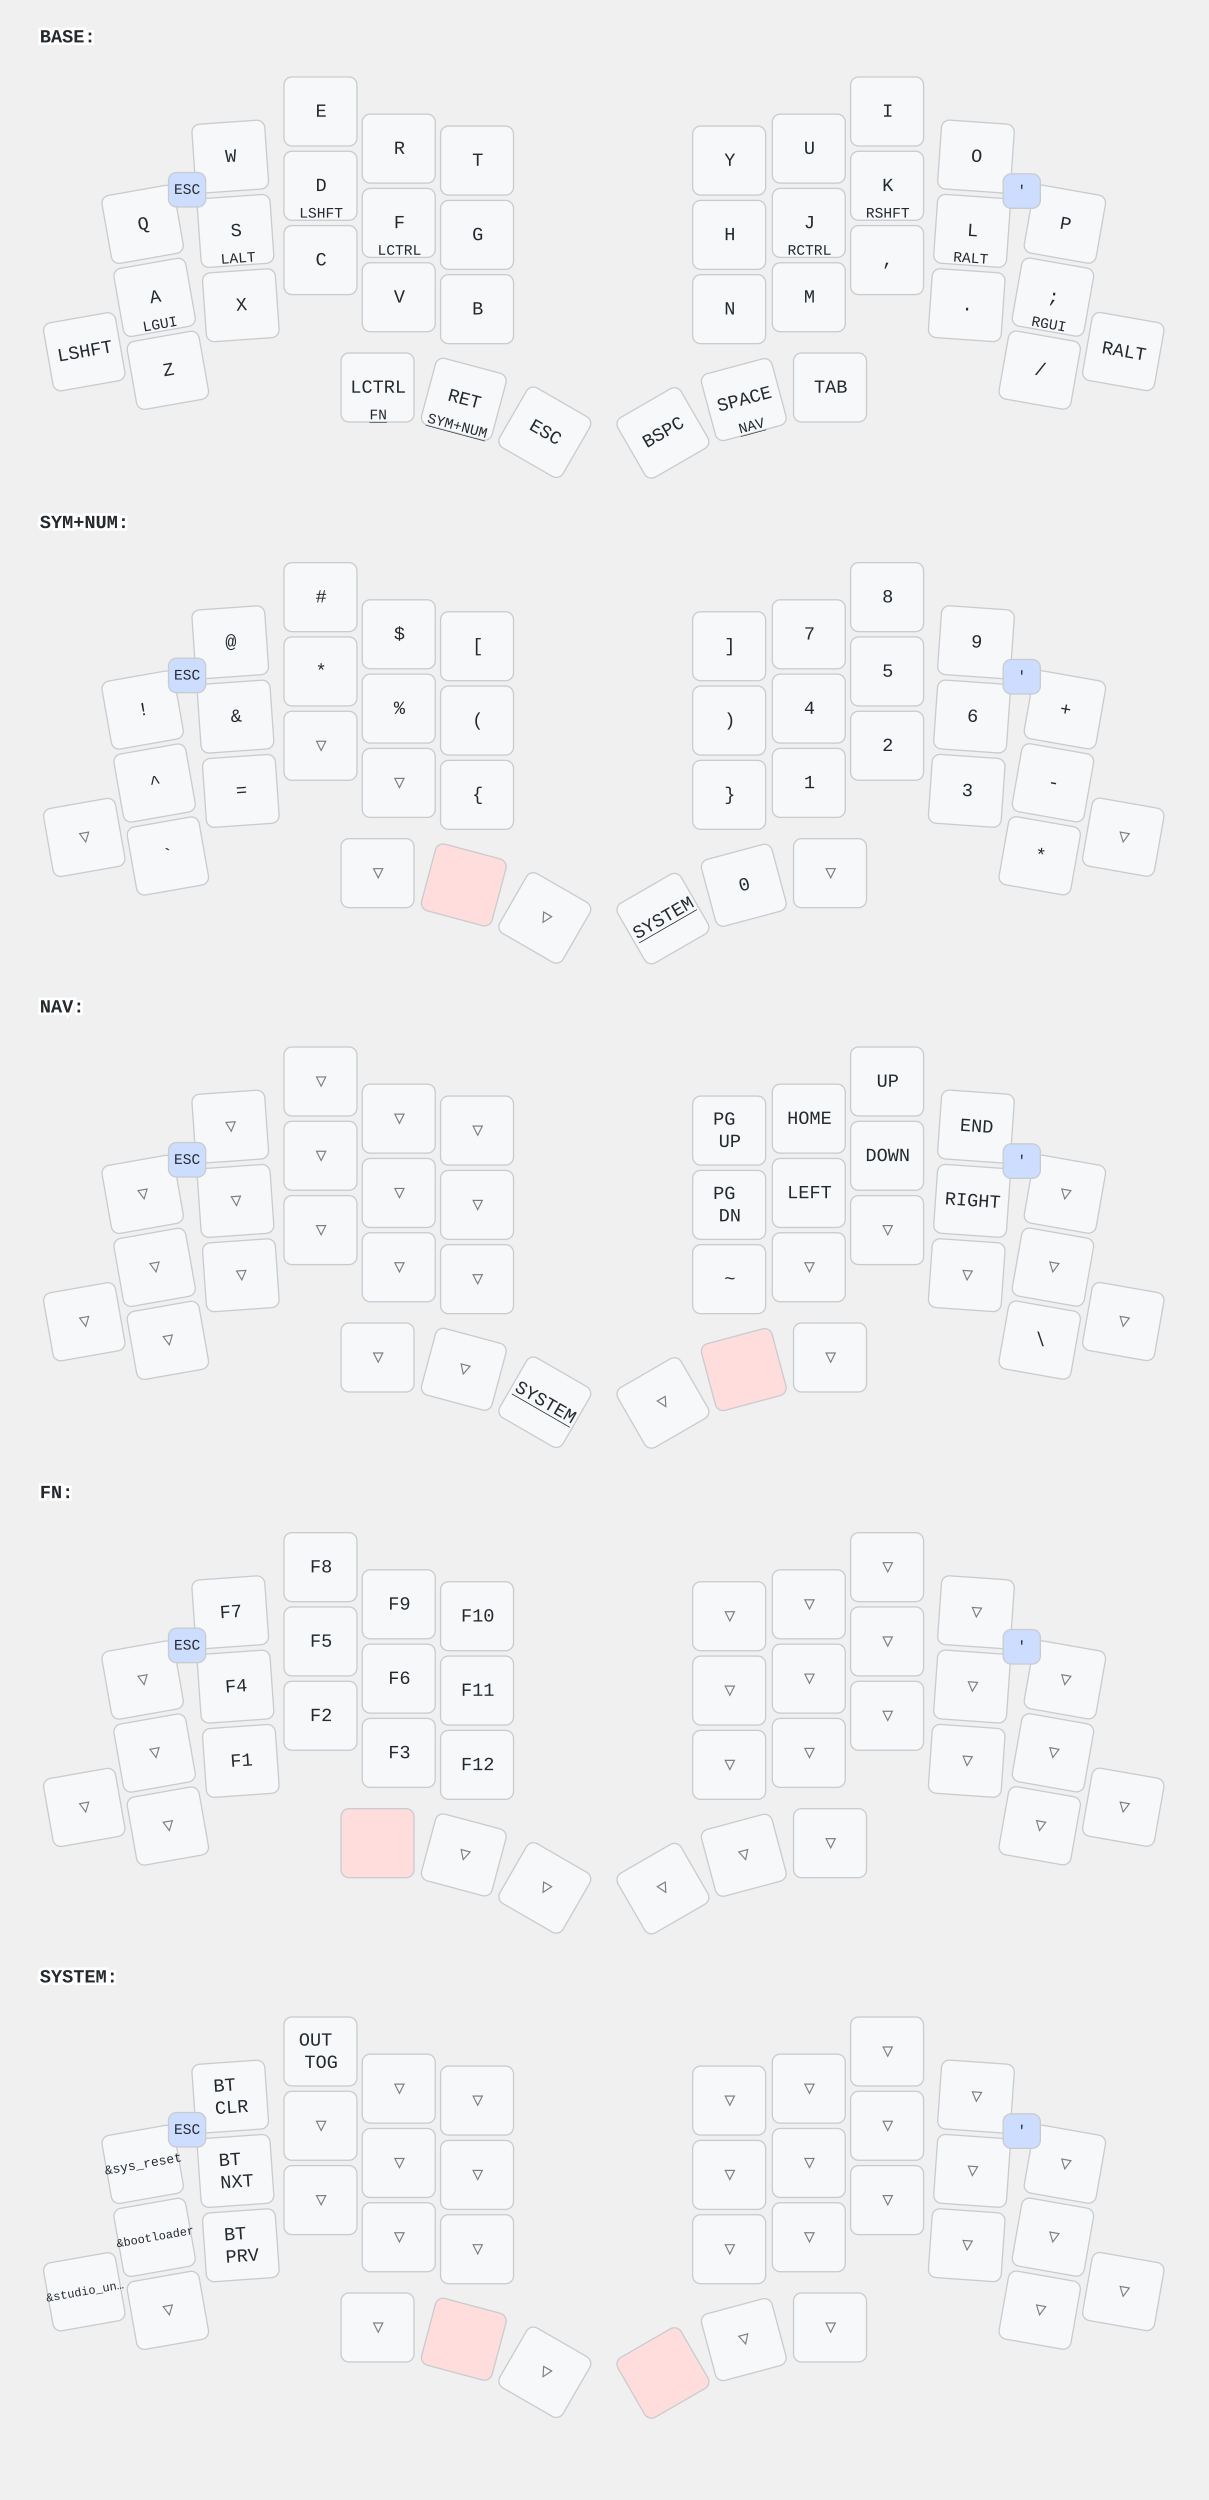
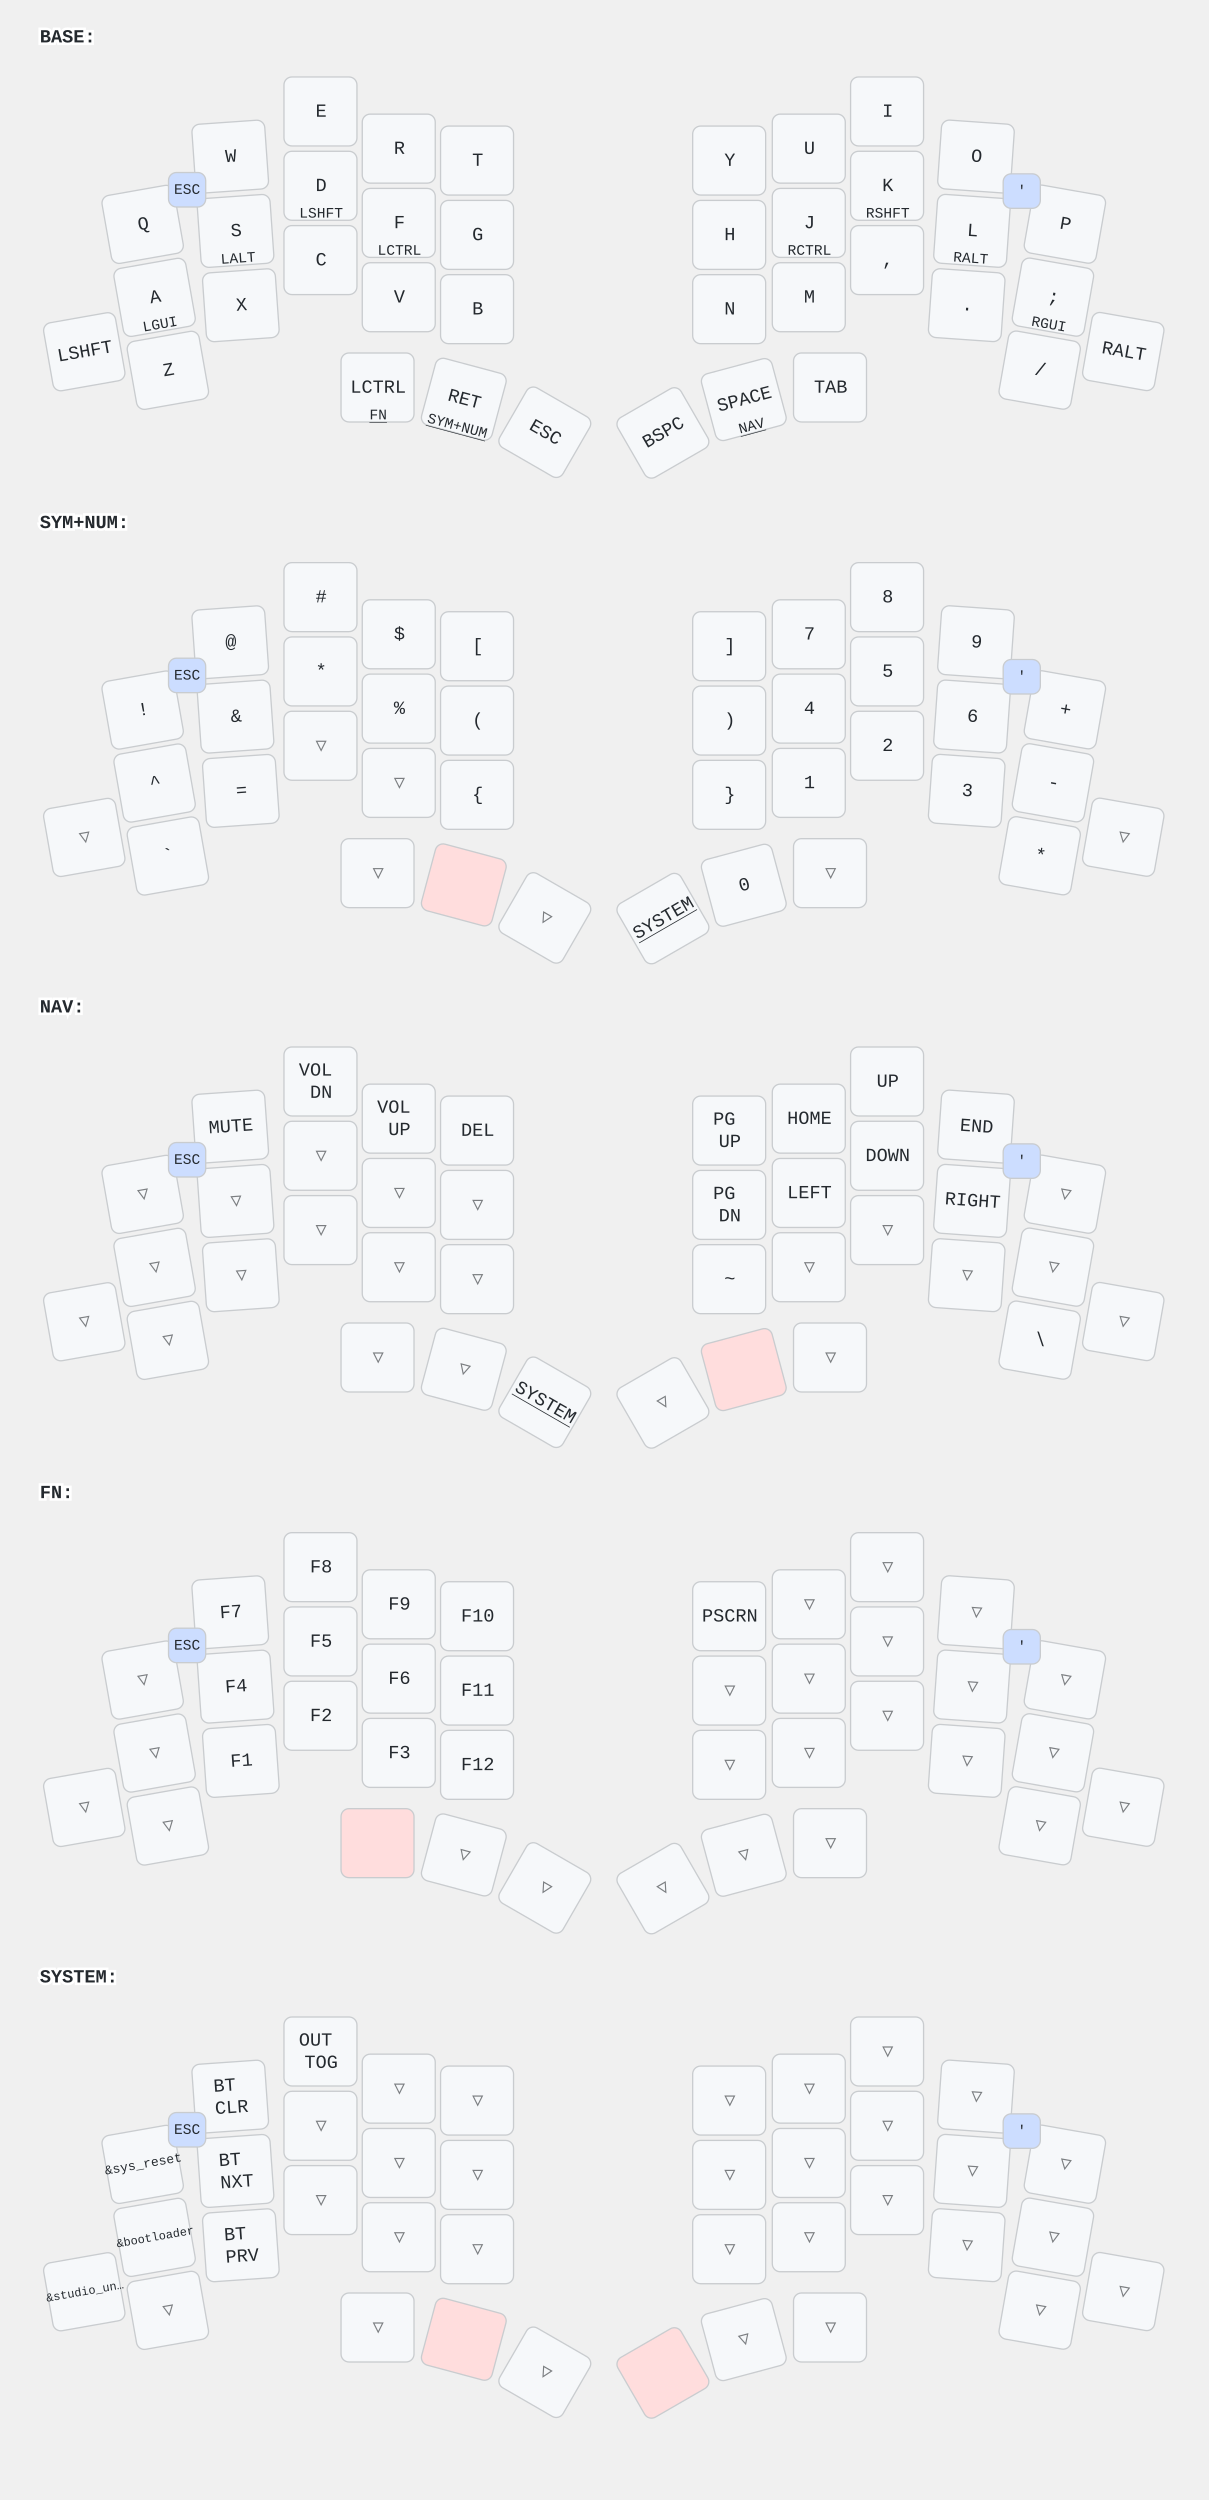
<svg xmlns="http://www.w3.org/2000/svg" width="911" height="1884" viewBox="0 0 911 1884" class="keymap">
  <style>/* inherit to force styles through use tags */
svg path {
    fill: inherit;
}

/* font and background color specifications */
svg.keymap {
    font-family: SFMono-Regular,Consolas,Liberation Mono,Menlo,monospace;
    font-size: 14px;
    font-kerning: normal;
    text-rendering: optimizeLegibility;
    fill: #24292e;
}

/* default key styling */
rect.key {
    fill: #f6f8fa;
}

rect.key, rect.combo {
    stroke: #c9cccf;
    stroke-width: 1;
}

/* default key side styling, only used is draw_key_sides is set */
rect.side {
    filter: brightness(90%);
}

/* color accent for combo boxes */
rect.combo, rect.combo-separate {
    fill: #cdf;
}

/* color accent for held keys */
rect.held, rect.combo.held {
    fill: #fdd;
}

/* color accent for ghost (optional) keys */
rect.ghost, rect.combo.ghost {
    stroke-dasharray: 4, 4;
    stroke-width: 2;
}

text {
    text-anchor: middle;
    dominant-baseline: middle;
}

/* styling for layer labels */
text.label {
    font-weight: bold;
    text-anchor: start;
    stroke: white;
    stroke-width: 4;
    paint-order: stroke;
}

/* styling for optional footer */
text.footer {
    text-anchor: end;
    dominant-baseline: auto;
    stroke: white;
    stroke-width: 4;
    paint-order: stroke;
}

/* styling for combo tap, and key non-tap label text */
text.combo, text.hold, text.shifted, text.left, text.right, text.tl, text.tr, text.bl, text.br {
    font-size: 11px;
}

text.hold, text.bl, text.br {
    text-anchor: middle;
    dominant-baseline: auto;
}

text.shifted, text.tl, text.tr {
    text-anchor: middle;
    dominant-baseline: hanging;
}

text.left, text.tl, text.bl {
    text-anchor: start;
}

text.right, text.tr, text.br {
    text-anchor: end;
}

text.layer-activator {
    text-decoration: underline;
}

/* styling for hold/shifted label text in combo box */
text.combo.hold, text.combo.shifted, text.combo.left, text.combo.right {
    font-size: 8px;
}

/* lighter symbol for transparent keys */
text.trans {
    fill: #7b7e81;
}

/* styling for combo dendrons */
path.combo {
    stroke-width: 1;
    stroke: gray;
    fill: none;
}

/* Start Tabler Icons Cleanup */
/* cannot use height/width with glyphs */
.icon-tabler &gt; path {
    fill: inherit;
    stroke: inherit;
    stroke-width: 2;
}
/* hide tabler's default box */
.icon-tabler &gt; path[stroke="none"][fill="none"] {
    visibility: hidden;
}
/* End Tabler Icons Cleanup */
</style>
  <g transform="translate(30, 0)" class="layer-BASE">
    <text x="0" y="28" class="label" id="BASE">BASE:</text>
    <g transform="translate(0, 56)">
      <g transform="translate(78, 113) rotate(-10.0)" class="key keypos-0">
        <rect rx="6" ry="6" x="-28" y="-26" width="55" height="52" class="key" />
        <text x="0" y="0" class="key tap">Q</text>
      </g>
      <g transform="translate(144, 62) rotate(-4.0)" class="key keypos-1">
        <rect rx="6" ry="6" x="-28" y="-26" width="55" height="52" class="key" />
        <text x="0" y="0" class="key tap">W</text>
      </g>
      <g transform="translate(212, 28)" class="key keypos-2">
        <rect rx="6" ry="6" x="-28" y="-26" width="55" height="52" class="key" />
        <text x="0" y="0" class="key tap">E</text>
      </g>
      <g transform="translate(271, 56)" class="key keypos-3">
        <rect rx="6" ry="6" x="-28" y="-26" width="55" height="52" class="key" />
        <text x="0" y="0" class="key tap">R</text>
      </g>
      <g transform="translate(330, 65)" class="key keypos-4">
        <rect rx="6" ry="6" x="-28" y="-26" width="55" height="52" class="key" />
        <text x="0" y="0" class="key tap">T</text>
      </g>
      <g transform="translate(520, 65)" class="key keypos-5">
        <rect rx="6" ry="6" x="-28" y="-26" width="55" height="52" class="key" />
        <text x="0" y="0" class="key tap">Y</text>
      </g>
      <g transform="translate(580, 56)" class="key keypos-6">
        <rect rx="6" ry="6" x="-28" y="-26" width="55" height="52" class="key" />
        <text x="0" y="0" class="key tap">U</text>
      </g>
      <g transform="translate(639, 28)" class="key keypos-7">
        <rect rx="6" ry="6" x="-28" y="-26" width="55" height="52" class="key" />
        <text x="0" y="0" class="key tap">I</text>
      </g>
      <g transform="translate(706, 62) rotate(4.0)" class="key keypos-8">
        <rect rx="6" ry="6" x="-28" y="-26" width="55" height="52" class="key" />
        <text x="0" y="0" class="key tap">O</text>
      </g>
      <g transform="translate(773, 113) rotate(10.0)" class="key keypos-9">
        <rect rx="6" ry="6" x="-28" y="-26" width="55" height="52" class="key" />
        <text x="0" y="0" class="key tap">P</text>
      </g>
      <g transform="translate(87, 168) rotate(-10.0)" class="key keypos-10">
        <rect rx="6" ry="6" x="-28" y="-26" width="55" height="52" class="key" />
        <text x="0" y="0" class="key tap">A</text>
        <text x="0" y="24" class="key hold">LGUI</text>
      </g>
      <g transform="translate(148, 118) rotate(-4.0)" class="key keypos-11">
        <rect rx="6" ry="6" x="-28" y="-26" width="55" height="52" class="key" />
        <text x="0" y="0" class="key tap">S</text>
        <text x="0" y="24" class="key hold">LALT</text>
      </g>
      <g transform="translate(212, 84)" class="key keypos-12">
        <rect rx="6" ry="6" x="-28" y="-26" width="55" height="52" class="key" />
        <text x="0" y="0" class="key tap">D</text>
        <text x="0" y="24" class="key hold">LSHFT</text>
      </g>
      <g transform="translate(271, 112)" class="key keypos-13">
        <rect rx="6" ry="6" x="-28" y="-26" width="55" height="52" class="key" />
        <text x="0" y="0" class="key tap">F</text>
        <text x="0" y="24" class="key hold">LCTRL</text>
      </g>
      <g transform="translate(330, 121)" class="key keypos-14">
        <rect rx="6" ry="6" x="-28" y="-26" width="55" height="52" class="key" />
        <text x="0" y="0" class="key tap">G</text>
      </g>
      <g transform="translate(520, 121)" class="key keypos-15">
        <rect rx="6" ry="6" x="-28" y="-26" width="55" height="52" class="key" />
        <text x="0" y="0" class="key tap">H</text>
      </g>
      <g transform="translate(580, 112)" class="key keypos-16">
        <rect rx="6" ry="6" x="-28" y="-26" width="55" height="52" class="key" />
        <text x="0" y="0" class="key tap">J</text>
        <text x="0" y="24" class="key hold">RCTRL</text>
      </g>
      <g transform="translate(639, 84)" class="key keypos-17">
        <rect rx="6" ry="6" x="-28" y="-26" width="55" height="52" class="key" />
        <text x="0" y="0" class="key tap">K</text>
        <text x="0" y="24" class="key hold">RSHFT</text>
      </g>
      <g transform="translate(703, 118) rotate(4.0)" class="key keypos-18">
        <rect rx="6" ry="6" x="-28" y="-26" width="55" height="52" class="key" />
        <text x="0" y="0" class="key tap">L</text>
        <text x="0" y="24" class="key hold">RALT</text>
      </g>
      <g transform="translate(764, 168) rotate(10.0)" class="key keypos-19">
        <rect rx="6" ry="6" x="-28" y="-26" width="55" height="52" class="key" />
        <text x="0" y="0" class="key tap">;</text>
        <text x="0" y="24" class="key hold">RGUI</text>
      </g>
      <g transform="translate(34, 209) rotate(-10.0)" class="key keypos-20">
        <rect rx="6" ry="6" x="-28" y="-26" width="55" height="52" class="key" />
        <text x="0" y="0" class="key tap">LSHFT</text>
      </g>
      <g transform="translate(97, 223) rotate(-10.0)" class="key keypos-21">
        <rect rx="6" ry="6" x="-28" y="-26" width="55" height="52" class="key" />
        <text x="0" y="0" class="key tap">Z</text>
      </g>
      <g transform="translate(152, 174) rotate(-4.0)" class="key keypos-22">
        <rect rx="6" ry="6" x="-28" y="-26" width="55" height="52" class="key" />
        <text x="0" y="0" class="key tap">X</text>
      </g>
      <g transform="translate(212, 140)" class="key keypos-23">
        <rect rx="6" ry="6" x="-28" y="-26" width="55" height="52" class="key" />
        <text x="0" y="0" class="key tap">C</text>
      </g>
      <g transform="translate(271, 168)" class="key keypos-24">
        <rect rx="6" ry="6" x="-28" y="-26" width="55" height="52" class="key" />
        <text x="0" y="0" class="key tap">V</text>
      </g>
      <g transform="translate(330, 177)" class="key keypos-25">
        <rect rx="6" ry="6" x="-28" y="-26" width="55" height="52" class="key" />
        <text x="0" y="0" class="key tap">B</text>
      </g>
      <g transform="translate(520, 177)" class="key keypos-26">
        <rect rx="6" ry="6" x="-28" y="-26" width="55" height="52" class="key" />
        <text x="0" y="0" class="key tap">N</text>
      </g>
      <g transform="translate(580, 168)" class="key keypos-27">
        <rect rx="6" ry="6" x="-28" y="-26" width="55" height="52" class="key" />
        <text x="0" y="0" class="key tap">M</text>
      </g>
      <g transform="translate(639, 140)" class="key keypos-28">
        <rect rx="6" ry="6" x="-28" y="-26" width="55" height="52" class="key" />
        <text x="0" y="0" class="key tap">,</text>
      </g>
      <g transform="translate(699, 174) rotate(4.0)" class="key keypos-29">
        <rect rx="6" ry="6" x="-28" y="-26" width="55" height="52" class="key" />
        <text x="0" y="0" class="key tap">.</text>
      </g>
      <g transform="translate(754, 223) rotate(10.0)" class="key keypos-30">
        <rect rx="6" ry="6" x="-28" y="-26" width="55" height="52" class="key" />
        <text x="0" y="0" class="key tap">/</text>
      </g>
      <g transform="translate(817, 209) rotate(10.0)" class="key keypos-31">
        <rect rx="6" ry="6" x="-28" y="-26" width="55" height="52" class="key" />
        <text x="0" y="0" class="key tap">RALT</text>
      </g>
      <g transform="translate(255, 236)" class="key keypos-32">
        <rect rx="6" ry="6" x="-28" y="-26" width="55" height="52" class="key" />
        <text x="0" y="0" class="key tap">LCTRL</text>
        <a href="#FN">
          <text x="0" y="24" class="key hold layer-activator">FN</text>
        </a>
      </g>
      <g transform="translate(320, 245) rotate(15.0)" class="key keypos-33">
        <rect rx="6" ry="6" x="-28" y="-26" width="55" height="52" class="key" />
        <text x="0" y="0" class="key tap">RET</text>
        <a href="#SYMNUM">
          <text x="0" y="24" class="key hold layer-activator">SYM+NUM</text>
        </a>
      </g>
      <g transform="translate(381, 270) rotate(30.0)" class="key keypos-34">
        <rect rx="6" ry="6" x="-28" y="-26" width="55" height="52" class="key" />
        <text x="0" y="0" class="key tap">ESC</text>
      </g>
      <g transform="translate(470, 270) rotate(-30.0)" class="key keypos-35">
        <rect rx="6" ry="6" x="-28" y="-26" width="55" height="52" class="key" />
        <text x="0" y="0" class="key tap">BSPC</text>
      </g>
      <g transform="translate(531, 245) rotate(-15.0)" class="key keypos-36">
        <rect rx="6" ry="6" x="-28" y="-26" width="55" height="52" class="key" />
        <text x="0" y="0" class="key tap">SPACE</text>
        <a href="#NAV">
          <text x="0" y="24" class="key hold layer-activator">NAV</text>
        </a>
      </g>
      <g transform="translate(596, 236)" class="key keypos-37">
        <rect rx="6" ry="6" x="-28" y="-26" width="55" height="52" class="key" />
        <text x="0" y="0" class="key tap">TAB</text>
      </g>
      <g class="combo combopos-0">
        <rect rx="6" ry="6" x="97" y="74" width="28" height="26" class="combo" />
        <text x="111" y="87" class="combo tap">ESC</text>
      </g>
      <g class="combo combopos-1">
        <rect rx="6" ry="6" x="726" y="75" width="28" height="26" class="combo" />
        <text x="740" y="88" class="combo tap">'</text>
      </g>
    </g>
  </g>
  <g transform="translate(30, 366)" class="layer-SYM+NUM">
    <text x="0" y="28" class="label" id="SYMNUM">SYM+NUM:</text>
    <g transform="translate(0, 56)">
      <g transform="translate(78, 113) rotate(-10.0)" class="key keypos-0">
        <rect rx="6" ry="6" x="-28" y="-26" width="55" height="52" class="key" />
        <text x="0" y="0" class="key tap">!</text>
      </g>
      <g transform="translate(144, 62) rotate(-4.0)" class="key keypos-1">
        <rect rx="6" ry="6" x="-28" y="-26" width="55" height="52" class="key" />
        <text x="0" y="0" class="key tap">@</text>
      </g>
      <g transform="translate(212, 28)" class="key keypos-2">
        <rect rx="6" ry="6" x="-28" y="-26" width="55" height="52" class="key" />
        <text x="0" y="0" class="key tap">#</text>
      </g>
      <g transform="translate(271, 56)" class="key keypos-3">
        <rect rx="6" ry="6" x="-28" y="-26" width="55" height="52" class="key" />
        <text x="0" y="0" class="key tap">$</text>
      </g>
      <g transform="translate(330, 65)" class="key keypos-4">
        <rect rx="6" ry="6" x="-28" y="-26" width="55" height="52" class="key" />
        <text x="0" y="0" class="key tap">[</text>
      </g>
      <g transform="translate(520, 65)" class="key keypos-5">
        <rect rx="6" ry="6" x="-28" y="-26" width="55" height="52" class="key" />
        <text x="0" y="0" class="key tap">]</text>
      </g>
      <g transform="translate(580, 56)" class="key keypos-6">
        <rect rx="6" ry="6" x="-28" y="-26" width="55" height="52" class="key" />
        <text x="0" y="0" class="key tap">7</text>
      </g>
      <g transform="translate(639, 28)" class="key keypos-7">
        <rect rx="6" ry="6" x="-28" y="-26" width="55" height="52" class="key" />
        <text x="0" y="0" class="key tap">8</text>
      </g>
      <g transform="translate(706, 62) rotate(4.0)" class="key keypos-8">
        <rect rx="6" ry="6" x="-28" y="-26" width="55" height="52" class="key" />
        <text x="0" y="0" class="key tap">9</text>
      </g>
      <g transform="translate(773, 113) rotate(10.0)" class="key keypos-9">
        <rect rx="6" ry="6" x="-28" y="-26" width="55" height="52" class="key" />
        <text x="0" y="0" class="key tap">+</text>
      </g>
      <g transform="translate(87, 168) rotate(-10.0)" class="key keypos-10">
        <rect rx="6" ry="6" x="-28" y="-26" width="55" height="52" class="key" />
        <text x="0" y="0" class="key tap">^</text>
      </g>
      <g transform="translate(148, 118) rotate(-4.0)" class="key keypos-11">
        <rect rx="6" ry="6" x="-28" y="-26" width="55" height="52" class="key" />
        <text x="0" y="0" class="key tap">&amp;</text>
      </g>
      <g transform="translate(212, 84)" class="key keypos-12">
        <rect rx="6" ry="6" x="-28" y="-26" width="55" height="52" class="key" />
        <text x="0" y="0" class="key tap">*</text>
      </g>
      <g transform="translate(271, 112)" class="key keypos-13">
        <rect rx="6" ry="6" x="-28" y="-26" width="55" height="52" class="key" />
        <text x="0" y="0" class="key tap">%</text>
      </g>
      <g transform="translate(330, 121)" class="key keypos-14">
        <rect rx="6" ry="6" x="-28" y="-26" width="55" height="52" class="key" />
        <text x="0" y="0" class="key tap">(</text>
      </g>
      <g transform="translate(520, 121)" class="key keypos-15">
        <rect rx="6" ry="6" x="-28" y="-26" width="55" height="52" class="key" />
        <text x="0" y="0" class="key tap">)</text>
      </g>
      <g transform="translate(580, 112)" class="key keypos-16">
        <rect rx="6" ry="6" x="-28" y="-26" width="55" height="52" class="key" />
        <text x="0" y="0" class="key tap">4</text>
      </g>
      <g transform="translate(639, 84)" class="key keypos-17">
        <rect rx="6" ry="6" x="-28" y="-26" width="55" height="52" class="key" />
        <text x="0" y="0" class="key tap">5</text>
      </g>
      <g transform="translate(703, 118) rotate(4.0)" class="key keypos-18">
        <rect rx="6" ry="6" x="-28" y="-26" width="55" height="52" class="key" />
        <text x="0" y="0" class="key tap">6</text>
      </g>
      <g transform="translate(764, 168) rotate(10.0)" class="key keypos-19">
        <rect rx="6" ry="6" x="-28" y="-26" width="55" height="52" class="key" />
        <text x="0" y="0" class="key tap">-</text>
      </g>
      <g transform="translate(34, 209) rotate(-10.0)" class="key trans keypos-20">
        <rect rx="6" ry="6" x="-28" y="-26" width="55" height="52" class="key trans" />
        <text x="0" y="0" class="key trans tap">▽</text>
      </g>
      <g transform="translate(97, 223) rotate(-10.0)" class="key keypos-21">
        <rect rx="6" ry="6" x="-28" y="-26" width="55" height="52" class="key" />
        <text x="0" y="0" class="key tap">`</text>
      </g>
      <g transform="translate(152, 174) rotate(-4.0)" class="key keypos-22">
        <rect rx="6" ry="6" x="-28" y="-26" width="55" height="52" class="key" />
        <text x="0" y="0" class="key tap">=</text>
      </g>
      <g transform="translate(212, 140)" class="key trans keypos-23">
        <rect rx="6" ry="6" x="-28" y="-26" width="55" height="52" class="key trans" />
        <text x="0" y="0" class="key trans tap">▽</text>
      </g>
      <g transform="translate(271, 168)" class="key trans keypos-24">
        <rect rx="6" ry="6" x="-28" y="-26" width="55" height="52" class="key trans" />
        <text x="0" y="0" class="key trans tap">▽</text>
      </g>
      <g transform="translate(330, 177)" class="key keypos-25">
        <rect rx="6" ry="6" x="-28" y="-26" width="55" height="52" class="key" />
        <text x="0" y="0" class="key tap">{</text>
      </g>
      <g transform="translate(520, 177)" class="key keypos-26">
        <rect rx="6" ry="6" x="-28" y="-26" width="55" height="52" class="key" />
        <text x="0" y="0" class="key tap">}</text>
      </g>
      <g transform="translate(580, 168)" class="key keypos-27">
        <rect rx="6" ry="6" x="-28" y="-26" width="55" height="52" class="key" />
        <text x="0" y="0" class="key tap">1</text>
      </g>
      <g transform="translate(639, 140)" class="key keypos-28">
        <rect rx="6" ry="6" x="-28" y="-26" width="55" height="52" class="key" />
        <text x="0" y="0" class="key tap">2</text>
      </g>
      <g transform="translate(699, 174) rotate(4.0)" class="key keypos-29">
        <rect rx="6" ry="6" x="-28" y="-26" width="55" height="52" class="key" />
        <text x="0" y="0" class="key tap">3</text>
      </g>
      <g transform="translate(754, 223) rotate(10.0)" class="key keypos-30">
        <rect rx="6" ry="6" x="-28" y="-26" width="55" height="52" class="key" />
        <text x="0" y="0" class="key tap">*</text>
      </g>
      <g transform="translate(817, 209) rotate(10.0)" class="key trans keypos-31">
        <rect rx="6" ry="6" x="-28" y="-26" width="55" height="52" class="key trans" />
        <text x="0" y="0" class="key trans tap">▽</text>
      </g>
      <g transform="translate(255, 236)" class="key trans keypos-32">
        <rect rx="6" ry="6" x="-28" y="-26" width="55" height="52" class="key trans" />
        <text x="0" y="0" class="key trans tap">▽</text>
      </g>
      <g transform="translate(320, 245) rotate(15.0)" class="key held keypos-33">
        <rect rx="6" ry="6" x="-28" y="-26" width="55" height="52" class="key held" />
      </g>
      <g transform="translate(381, 270) rotate(30.0)" class="key trans keypos-34">
        <rect rx="6" ry="6" x="-28" y="-26" width="55" height="52" class="key trans" />
        <text x="0" y="0" class="key trans tap">▽</text>
      </g>
      <g transform="translate(470, 270) rotate(-30.0)" class="key keypos-35">
        <rect rx="6" ry="6" x="-28" y="-26" width="55" height="52" class="key" />
        <a href="#SYSTEM">
          <text x="0" y="0" class="key tap layer-activator">SYSTEM</text>
        </a>
      </g>
      <g transform="translate(531, 245) rotate(-15.0)" class="key keypos-36">
        <rect rx="6" ry="6" x="-28" y="-26" width="55" height="52" class="key" />
        <text x="0" y="0" class="key tap">0</text>
      </g>
      <g transform="translate(596, 236)" class="key trans keypos-37">
        <rect rx="6" ry="6" x="-28" y="-26" width="55" height="52" class="key trans" />
        <text x="0" y="0" class="key trans tap">▽</text>
      </g>
      <g class="combo combopos-0">
        <rect rx="6" ry="6" x="97" y="74" width="28" height="26" class="combo" />
        <text x="111" y="87" class="combo tap">ESC</text>
      </g>
      <g class="combo combopos-1">
        <rect rx="6" ry="6" x="726" y="75" width="28" height="26" class="combo" />
        <text x="740" y="88" class="combo tap">'</text>
      </g>
    </g>
  </g>
  <g transform="translate(30, 731)" class="layer-NAV">
    <text x="0" y="28" class="label" id="NAV">NAV:</text>
    <g transform="translate(0, 56)">
      <g transform="translate(78, 113) rotate(-10.0)" class="key trans keypos-0">
        <rect rx="6" ry="6" x="-28" y="-26" width="55" height="52" class="key trans" />
        <text x="0" y="0" class="key trans tap">▽</text>
      </g>
-       <g transform="translate(144, 62) rotate(-4.0)" class="key trans keypos-1">
-         <rect rx="6" ry="6" x="-28" y="-26" width="55" height="52" class="key trans" />
-         <text x="0" y="0" class="key trans tap">▽</text>
-       </g>
-       <g transform="translate(212, 28)" class="key trans keypos-2">
-         <rect rx="6" ry="6" x="-28" y="-26" width="55" height="52" class="key trans" />
-         <text x="0" y="0" class="key trans tap">▽</text>
-       </g>
-       <g transform="translate(271, 56)" class="key trans keypos-3">
-         <rect rx="6" ry="6" x="-28" y="-26" width="55" height="52" class="key trans" />
-         <text x="0" y="0" class="key trans tap">▽</text>
-       </g>
-       <g transform="translate(330, 65)" class="key trans keypos-4">
-         <rect rx="6" ry="6" x="-28" y="-26" width="55" height="52" class="key trans" />
-         <text x="0" y="0" class="key trans tap">▽</text>
+       <g transform="translate(144, 62) rotate(-4.0)" class="key keypos-1">
+         <rect rx="6" ry="6" x="-28" y="-26" width="55" height="52" class="key" />
+         <text x="0" y="0" class="key tap">MUTE</text>
+       </g>
+       <g transform="translate(212, 28)" class="key keypos-2">
+         <rect rx="6" ry="6" x="-28" y="-26" width="55" height="52" class="key" />
+         <text x="0" y="0" class="key tap">
+           <tspan x="0" dy="-0.6em">VOL</tspan>
+           <tspan x="0" dy="1.2em">DN</tspan>
+         </text>
+       </g>
+       <g transform="translate(271, 56)" class="key keypos-3">
+         <rect rx="6" ry="6" x="-28" y="-26" width="55" height="52" class="key" />
+         <text x="0" y="0" class="key tap">
+           <tspan x="0" dy="-0.6em">VOL</tspan>
+           <tspan x="0" dy="1.2em">UP</tspan>
+         </text>
+       </g>
+       <g transform="translate(330, 65)" class="key keypos-4">
+         <rect rx="6" ry="6" x="-28" y="-26" width="55" height="52" class="key" />
+         <text x="0" y="0" class="key tap">DEL</text>
      </g>
      <g transform="translate(520, 65)" class="key keypos-5">
        <rect rx="6" ry="6" x="-28" y="-26" width="55" height="52" class="key" />
        <text x="0" y="0" class="key tap">
          <tspan x="0" dy="-0.6em">PG</tspan>
          <tspan x="0" dy="1.2em">UP</tspan>
        </text>
      </g>
      <g transform="translate(580, 56)" class="key keypos-6">
        <rect rx="6" ry="6" x="-28" y="-26" width="55" height="52" class="key" />
        <text x="0" y="0" class="key tap">HOME</text>
      </g>
      <g transform="translate(639, 28)" class="key keypos-7">
        <rect rx="6" ry="6" x="-28" y="-26" width="55" height="52" class="key" />
        <text x="0" y="0" class="key tap">UP</text>
      </g>
      <g transform="translate(706, 62) rotate(4.0)" class="key keypos-8">
        <rect rx="6" ry="6" x="-28" y="-26" width="55" height="52" class="key" />
        <text x="0" y="0" class="key tap">END</text>
      </g>
      <g transform="translate(773, 113) rotate(10.0)" class="key trans keypos-9">
        <rect rx="6" ry="6" x="-28" y="-26" width="55" height="52" class="key trans" />
        <text x="0" y="0" class="key trans tap">▽</text>
      </g>
      <g transform="translate(87, 168) rotate(-10.0)" class="key trans keypos-10">
        <rect rx="6" ry="6" x="-28" y="-26" width="55" height="52" class="key trans" />
        <text x="0" y="0" class="key trans tap">▽</text>
      </g>
      <g transform="translate(148, 118) rotate(-4.0)" class="key trans keypos-11">
        <rect rx="6" ry="6" x="-28" y="-26" width="55" height="52" class="key trans" />
        <text x="0" y="0" class="key trans tap">▽</text>
      </g>
      <g transform="translate(212, 84)" class="key trans keypos-12">
        <rect rx="6" ry="6" x="-28" y="-26" width="55" height="52" class="key trans" />
        <text x="0" y="0" class="key trans tap">▽</text>
      </g>
      <g transform="translate(271, 112)" class="key trans keypos-13">
        <rect rx="6" ry="6" x="-28" y="-26" width="55" height="52" class="key trans" />
        <text x="0" y="0" class="key trans tap">▽</text>
      </g>
      <g transform="translate(330, 121)" class="key trans keypos-14">
        <rect rx="6" ry="6" x="-28" y="-26" width="55" height="52" class="key trans" />
        <text x="0" y="0" class="key trans tap">▽</text>
      </g>
      <g transform="translate(520, 121)" class="key keypos-15">
        <rect rx="6" ry="6" x="-28" y="-26" width="55" height="52" class="key" />
        <text x="0" y="0" class="key tap">
          <tspan x="0" dy="-0.6em">PG</tspan>
          <tspan x="0" dy="1.2em">DN</tspan>
        </text>
      </g>
      <g transform="translate(580, 112)" class="key keypos-16">
        <rect rx="6" ry="6" x="-28" y="-26" width="55" height="52" class="key" />
        <text x="0" y="0" class="key tap">LEFT</text>
      </g>
      <g transform="translate(639, 84)" class="key keypos-17">
        <rect rx="6" ry="6" x="-28" y="-26" width="55" height="52" class="key" />
        <text x="0" y="0" class="key tap">DOWN</text>
      </g>
      <g transform="translate(703, 118) rotate(4.0)" class="key keypos-18">
        <rect rx="6" ry="6" x="-28" y="-26" width="55" height="52" class="key" />
        <text x="0" y="0" class="key tap">RIGHT</text>
      </g>
      <g transform="translate(764, 168) rotate(10.0)" class="key trans keypos-19">
        <rect rx="6" ry="6" x="-28" y="-26" width="55" height="52" class="key trans" />
        <text x="0" y="0" class="key trans tap">▽</text>
      </g>
      <g transform="translate(34, 209) rotate(-10.0)" class="key trans keypos-20">
        <rect rx="6" ry="6" x="-28" y="-26" width="55" height="52" class="key trans" />
        <text x="0" y="0" class="key trans tap">▽</text>
      </g>
      <g transform="translate(97, 223) rotate(-10.0)" class="key trans keypos-21">
        <rect rx="6" ry="6" x="-28" y="-26" width="55" height="52" class="key trans" />
        <text x="0" y="0" class="key trans tap">▽</text>
      </g>
      <g transform="translate(152, 174) rotate(-4.0)" class="key trans keypos-22">
        <rect rx="6" ry="6" x="-28" y="-26" width="55" height="52" class="key trans" />
        <text x="0" y="0" class="key trans tap">▽</text>
      </g>
      <g transform="translate(212, 140)" class="key trans keypos-23">
        <rect rx="6" ry="6" x="-28" y="-26" width="55" height="52" class="key trans" />
        <text x="0" y="0" class="key trans tap">▽</text>
      </g>
      <g transform="translate(271, 168)" class="key trans keypos-24">
        <rect rx="6" ry="6" x="-28" y="-26" width="55" height="52" class="key trans" />
        <text x="0" y="0" class="key trans tap">▽</text>
      </g>
      <g transform="translate(330, 177)" class="key trans keypos-25">
        <rect rx="6" ry="6" x="-28" y="-26" width="55" height="52" class="key trans" />
        <text x="0" y="0" class="key trans tap">▽</text>
      </g>
      <g transform="translate(520, 177)" class="key keypos-26">
        <rect rx="6" ry="6" x="-28" y="-26" width="55" height="52" class="key" />
        <text x="0" y="0" class="key tap">~</text>
      </g>
      <g transform="translate(580, 168)" class="key trans keypos-27">
        <rect rx="6" ry="6" x="-28" y="-26" width="55" height="52" class="key trans" />
        <text x="0" y="0" class="key trans tap">▽</text>
      </g>
      <g transform="translate(639, 140)" class="key trans keypos-28">
        <rect rx="6" ry="6" x="-28" y="-26" width="55" height="52" class="key trans" />
        <text x="0" y="0" class="key trans tap">▽</text>
      </g>
      <g transform="translate(699, 174) rotate(4.0)" class="key trans keypos-29">
        <rect rx="6" ry="6" x="-28" y="-26" width="55" height="52" class="key trans" />
        <text x="0" y="0" class="key trans tap">▽</text>
      </g>
      <g transform="translate(754, 223) rotate(10.0)" class="key keypos-30">
        <rect rx="6" ry="6" x="-28" y="-26" width="55" height="52" class="key" />
        <text x="0" y="0" class="key tap">\</text>
      </g>
      <g transform="translate(817, 209) rotate(10.0)" class="key trans keypos-31">
        <rect rx="6" ry="6" x="-28" y="-26" width="55" height="52" class="key trans" />
        <text x="0" y="0" class="key trans tap">▽</text>
      </g>
      <g transform="translate(255, 236)" class="key trans keypos-32">
        <rect rx="6" ry="6" x="-28" y="-26" width="55" height="52" class="key trans" />
        <text x="0" y="0" class="key trans tap">▽</text>
      </g>
      <g transform="translate(320, 245) rotate(15.0)" class="key trans keypos-33">
        <rect rx="6" ry="6" x="-28" y="-26" width="55" height="52" class="key trans" />
        <text x="0" y="0" class="key trans tap">▽</text>
      </g>
      <g transform="translate(381, 270) rotate(30.0)" class="key keypos-34">
        <rect rx="6" ry="6" x="-28" y="-26" width="55" height="52" class="key" />
        <a href="#SYSTEM">
          <text x="0" y="0" class="key tap layer-activator">SYSTEM</text>
        </a>
      </g>
      <g transform="translate(470, 270) rotate(-30.0)" class="key trans keypos-35">
        <rect rx="6" ry="6" x="-28" y="-26" width="55" height="52" class="key trans" />
        <text x="0" y="0" class="key trans tap">▽</text>
      </g>
      <g transform="translate(531, 245) rotate(-15.0)" class="key held keypos-36">
        <rect rx="6" ry="6" x="-28" y="-26" width="55" height="52" class="key held" />
      </g>
      <g transform="translate(596, 236)" class="key trans keypos-37">
        <rect rx="6" ry="6" x="-28" y="-26" width="55" height="52" class="key trans" />
        <text x="0" y="0" class="key trans tap">▽</text>
      </g>
      <g class="combo combopos-0">
        <rect rx="6" ry="6" x="97" y="74" width="28" height="26" class="combo" />
        <text x="111" y="87" class="combo tap">ESC</text>
      </g>
      <g class="combo combopos-1">
        <rect rx="6" ry="6" x="726" y="75" width="28" height="26" class="combo" />
        <text x="740" y="88" class="combo tap">'</text>
      </g>
    </g>
  </g>
  <g transform="translate(30, 1097)" class="layer-FN">
    <text x="0" y="28" class="label" id="FN">FN:</text>
    <g transform="translate(0, 56)">
      <g transform="translate(78, 113) rotate(-10.0)" class="key trans keypos-0">
        <rect rx="6" ry="6" x="-28" y="-26" width="55" height="52" class="key trans" />
        <text x="0" y="0" class="key trans tap">▽</text>
      </g>
      <g transform="translate(144, 62) rotate(-4.0)" class="key keypos-1">
        <rect rx="6" ry="6" x="-28" y="-26" width="55" height="52" class="key" />
        <text x="0" y="0" class="key tap">F7</text>
      </g>
      <g transform="translate(212, 28)" class="key keypos-2">
        <rect rx="6" ry="6" x="-28" y="-26" width="55" height="52" class="key" />
        <text x="0" y="0" class="key tap">F8</text>
      </g>
      <g transform="translate(271, 56)" class="key keypos-3">
        <rect rx="6" ry="6" x="-28" y="-26" width="55" height="52" class="key" />
        <text x="0" y="0" class="key tap">F9</text>
      </g>
      <g transform="translate(330, 65)" class="key keypos-4">
        <rect rx="6" ry="6" x="-28" y="-26" width="55" height="52" class="key" />
        <text x="0" y="0" class="key tap">F10</text>
      </g>
-       <g transform="translate(520, 65)" class="key trans keypos-5">
-         <rect rx="6" ry="6" x="-28" y="-26" width="55" height="52" class="key trans" />
-         <text x="0" y="0" class="key trans tap">▽</text>
+       <g transform="translate(520, 65)" class="key keypos-5">
+         <rect rx="6" ry="6" x="-28" y="-26" width="55" height="52" class="key" />
+         <text x="0" y="0" class="key tap">PSCRN</text>
      </g>
      <g transform="translate(580, 56)" class="key trans keypos-6">
        <rect rx="6" ry="6" x="-28" y="-26" width="55" height="52" class="key trans" />
        <text x="0" y="0" class="key trans tap">▽</text>
      </g>
      <g transform="translate(639, 28)" class="key trans keypos-7">
        <rect rx="6" ry="6" x="-28" y="-26" width="55" height="52" class="key trans" />
        <text x="0" y="0" class="key trans tap">▽</text>
      </g>
      <g transform="translate(706, 62) rotate(4.0)" class="key trans keypos-8">
        <rect rx="6" ry="6" x="-28" y="-26" width="55" height="52" class="key trans" />
        <text x="0" y="0" class="key trans tap">▽</text>
      </g>
      <g transform="translate(773, 113) rotate(10.0)" class="key trans keypos-9">
        <rect rx="6" ry="6" x="-28" y="-26" width="55" height="52" class="key trans" />
        <text x="0" y="0" class="key trans tap">▽</text>
      </g>
      <g transform="translate(87, 168) rotate(-10.0)" class="key trans keypos-10">
        <rect rx="6" ry="6" x="-28" y="-26" width="55" height="52" class="key trans" />
        <text x="0" y="0" class="key trans tap">▽</text>
      </g>
      <g transform="translate(148, 118) rotate(-4.0)" class="key keypos-11">
        <rect rx="6" ry="6" x="-28" y="-26" width="55" height="52" class="key" />
        <text x="0" y="0" class="key tap">F4</text>
      </g>
      <g transform="translate(212, 84)" class="key keypos-12">
        <rect rx="6" ry="6" x="-28" y="-26" width="55" height="52" class="key" />
        <text x="0" y="0" class="key tap">F5</text>
      </g>
      <g transform="translate(271, 112)" class="key keypos-13">
        <rect rx="6" ry="6" x="-28" y="-26" width="55" height="52" class="key" />
        <text x="0" y="0" class="key tap">F6</text>
      </g>
      <g transform="translate(330, 121)" class="key keypos-14">
        <rect rx="6" ry="6" x="-28" y="-26" width="55" height="52" class="key" />
        <text x="0" y="0" class="key tap">F11</text>
      </g>
      <g transform="translate(520, 121)" class="key trans keypos-15">
        <rect rx="6" ry="6" x="-28" y="-26" width="55" height="52" class="key trans" />
        <text x="0" y="0" class="key trans tap">▽</text>
      </g>
      <g transform="translate(580, 112)" class="key trans keypos-16">
        <rect rx="6" ry="6" x="-28" y="-26" width="55" height="52" class="key trans" />
        <text x="0" y="0" class="key trans tap">▽</text>
      </g>
      <g transform="translate(639, 84)" class="key trans keypos-17">
        <rect rx="6" ry="6" x="-28" y="-26" width="55" height="52" class="key trans" />
        <text x="0" y="0" class="key trans tap">▽</text>
      </g>
      <g transform="translate(703, 118) rotate(4.0)" class="key trans keypos-18">
        <rect rx="6" ry="6" x="-28" y="-26" width="55" height="52" class="key trans" />
        <text x="0" y="0" class="key trans tap">▽</text>
      </g>
      <g transform="translate(764, 168) rotate(10.0)" class="key trans keypos-19">
        <rect rx="6" ry="6" x="-28" y="-26" width="55" height="52" class="key trans" />
        <text x="0" y="0" class="key trans tap">▽</text>
      </g>
      <g transform="translate(34, 209) rotate(-10.0)" class="key trans keypos-20">
        <rect rx="6" ry="6" x="-28" y="-26" width="55" height="52" class="key trans" />
        <text x="0" y="0" class="key trans tap">▽</text>
      </g>
      <g transform="translate(97, 223) rotate(-10.0)" class="key trans keypos-21">
        <rect rx="6" ry="6" x="-28" y="-26" width="55" height="52" class="key trans" />
        <text x="0" y="0" class="key trans tap">▽</text>
      </g>
      <g transform="translate(152, 174) rotate(-4.0)" class="key keypos-22">
        <rect rx="6" ry="6" x="-28" y="-26" width="55" height="52" class="key" />
        <text x="0" y="0" class="key tap">F1</text>
      </g>
      <g transform="translate(212, 140)" class="key keypos-23">
        <rect rx="6" ry="6" x="-28" y="-26" width="55" height="52" class="key" />
        <text x="0" y="0" class="key tap">F2</text>
      </g>
      <g transform="translate(271, 168)" class="key keypos-24">
        <rect rx="6" ry="6" x="-28" y="-26" width="55" height="52" class="key" />
        <text x="0" y="0" class="key tap">F3</text>
      </g>
      <g transform="translate(330, 177)" class="key keypos-25">
        <rect rx="6" ry="6" x="-28" y="-26" width="55" height="52" class="key" />
        <text x="0" y="0" class="key tap">F12</text>
      </g>
      <g transform="translate(520, 177)" class="key trans keypos-26">
        <rect rx="6" ry="6" x="-28" y="-26" width="55" height="52" class="key trans" />
        <text x="0" y="0" class="key trans tap">▽</text>
      </g>
      <g transform="translate(580, 168)" class="key trans keypos-27">
        <rect rx="6" ry="6" x="-28" y="-26" width="55" height="52" class="key trans" />
        <text x="0" y="0" class="key trans tap">▽</text>
      </g>
      <g transform="translate(639, 140)" class="key trans keypos-28">
        <rect rx="6" ry="6" x="-28" y="-26" width="55" height="52" class="key trans" />
        <text x="0" y="0" class="key trans tap">▽</text>
      </g>
      <g transform="translate(699, 174) rotate(4.0)" class="key trans keypos-29">
        <rect rx="6" ry="6" x="-28" y="-26" width="55" height="52" class="key trans" />
        <text x="0" y="0" class="key trans tap">▽</text>
      </g>
      <g transform="translate(754, 223) rotate(10.0)" class="key trans keypos-30">
        <rect rx="6" ry="6" x="-28" y="-26" width="55" height="52" class="key trans" />
        <text x="0" y="0" class="key trans tap">▽</text>
      </g>
      <g transform="translate(817, 209) rotate(10.0)" class="key trans keypos-31">
        <rect rx="6" ry="6" x="-28" y="-26" width="55" height="52" class="key trans" />
        <text x="0" y="0" class="key trans tap">▽</text>
      </g>
      <g transform="translate(255, 236)" class="key held keypos-32">
        <rect rx="6" ry="6" x="-28" y="-26" width="55" height="52" class="key held" />
      </g>
      <g transform="translate(320, 245) rotate(15.0)" class="key trans keypos-33">
        <rect rx="6" ry="6" x="-28" y="-26" width="55" height="52" class="key trans" />
        <text x="0" y="0" class="key trans tap">▽</text>
      </g>
      <g transform="translate(381, 270) rotate(30.0)" class="key trans keypos-34">
        <rect rx="6" ry="6" x="-28" y="-26" width="55" height="52" class="key trans" />
        <text x="0" y="0" class="key trans tap">▽</text>
      </g>
      <g transform="translate(470, 270) rotate(-30.0)" class="key trans keypos-35">
        <rect rx="6" ry="6" x="-28" y="-26" width="55" height="52" class="key trans" />
        <text x="0" y="0" class="key trans tap">▽</text>
      </g>
      <g transform="translate(531, 245) rotate(-15.0)" class="key trans keypos-36">
        <rect rx="6" ry="6" x="-28" y="-26" width="55" height="52" class="key trans" />
        <text x="0" y="0" class="key trans tap">▽</text>
      </g>
      <g transform="translate(596, 236)" class="key trans keypos-37">
        <rect rx="6" ry="6" x="-28" y="-26" width="55" height="52" class="key trans" />
        <text x="0" y="0" class="key trans tap">▽</text>
      </g>
      <g class="combo combopos-0">
        <rect rx="6" ry="6" x="97" y="74" width="28" height="26" class="combo" />
        <text x="111" y="87" class="combo tap">ESC</text>
      </g>
      <g class="combo combopos-1">
        <rect rx="6" ry="6" x="726" y="75" width="28" height="26" class="combo" />
        <text x="740" y="88" class="combo tap">'</text>
      </g>
    </g>
  </g>
  <g transform="translate(30, 1462)" class="layer-SYSTEM">
    <text x="0" y="28" class="label" id="SYSTEM">SYSTEM:</text>
    <g transform="translate(0, 56)">
      <g transform="translate(78, 113) rotate(-10.0)" class="key keypos-0">
        <rect rx="6" ry="6" x="-28" y="-26" width="55" height="52" class="key" />
        <text x="0" y="0" class="key tap">
          <tspan style="font-size: 70%">&amp;sys_reset</tspan>
        </text>
      </g>
      <g transform="translate(144, 62) rotate(-4.0)" class="key keypos-1">
        <rect rx="6" ry="6" x="-28" y="-26" width="55" height="52" class="key" />
        <text x="0" y="0" class="key tap">
          <tspan x="0" dy="-0.6em">BT</tspan>
          <tspan x="0" dy="1.2em">CLR</tspan>
        </text>
      </g>
      <g transform="translate(212, 28)" class="key keypos-2">
        <rect rx="6" ry="6" x="-28" y="-26" width="55" height="52" class="key" />
        <text x="0" y="0" class="key tap">
          <tspan x="0" dy="-0.6em">OUT</tspan>
          <tspan x="0" dy="1.2em">TOG</tspan>
        </text>
      </g>
      <g transform="translate(271, 56)" class="key trans keypos-3">
        <rect rx="6" ry="6" x="-28" y="-26" width="55" height="52" class="key trans" />
        <text x="0" y="0" class="key trans tap">▽</text>
      </g>
      <g transform="translate(330, 65)" class="key trans keypos-4">
        <rect rx="6" ry="6" x="-28" y="-26" width="55" height="52" class="key trans" />
        <text x="0" y="0" class="key trans tap">▽</text>
      </g>
      <g transform="translate(520, 65)" class="key trans keypos-5">
        <rect rx="6" ry="6" x="-28" y="-26" width="55" height="52" class="key trans" />
        <text x="0" y="0" class="key trans tap">▽</text>
      </g>
      <g transform="translate(580, 56)" class="key trans keypos-6">
        <rect rx="6" ry="6" x="-28" y="-26" width="55" height="52" class="key trans" />
        <text x="0" y="0" class="key trans tap">▽</text>
      </g>
      <g transform="translate(639, 28)" class="key trans keypos-7">
        <rect rx="6" ry="6" x="-28" y="-26" width="55" height="52" class="key trans" />
        <text x="0" y="0" class="key trans tap">▽</text>
      </g>
      <g transform="translate(706, 62) rotate(4.0)" class="key trans keypos-8">
        <rect rx="6" ry="6" x="-28" y="-26" width="55" height="52" class="key trans" />
        <text x="0" y="0" class="key trans tap">▽</text>
      </g>
      <g transform="translate(773, 113) rotate(10.0)" class="key trans keypos-9">
        <rect rx="6" ry="6" x="-28" y="-26" width="55" height="52" class="key trans" />
        <text x="0" y="0" class="key trans tap">▽</text>
      </g>
      <g transform="translate(87, 168) rotate(-10.0)" class="key keypos-10">
        <rect rx="6" ry="6" x="-28" y="-26" width="55" height="52" class="key" />
        <text x="0" y="0" class="key tap">
          <tspan style="font-size: 64%">&amp;bootloader</tspan>
        </text>
      </g>
      <g transform="translate(148, 118) rotate(-4.0)" class="key keypos-11">
        <rect rx="6" ry="6" x="-28" y="-26" width="55" height="52" class="key" />
        <text x="0" y="0" class="key tap">
          <tspan x="0" dy="-0.6em">BT</tspan>
          <tspan x="0" dy="1.2em">NXT</tspan>
        </text>
      </g>
      <g transform="translate(212, 84)" class="key trans keypos-12">
        <rect rx="6" ry="6" x="-28" y="-26" width="55" height="52" class="key trans" />
        <text x="0" y="0" class="key trans tap">▽</text>
      </g>
      <g transform="translate(271, 112)" class="key trans keypos-13">
        <rect rx="6" ry="6" x="-28" y="-26" width="55" height="52" class="key trans" />
        <text x="0" y="0" class="key trans tap">▽</text>
      </g>
      <g transform="translate(330, 121)" class="key trans keypos-14">
        <rect rx="6" ry="6" x="-28" y="-26" width="55" height="52" class="key trans" />
        <text x="0" y="0" class="key trans tap">▽</text>
      </g>
      <g transform="translate(520, 121)" class="key trans keypos-15">
        <rect rx="6" ry="6" x="-28" y="-26" width="55" height="52" class="key trans" />
        <text x="0" y="0" class="key trans tap">▽</text>
      </g>
      <g transform="translate(580, 112)" class="key trans keypos-16">
        <rect rx="6" ry="6" x="-28" y="-26" width="55" height="52" class="key trans" />
        <text x="0" y="0" class="key trans tap">▽</text>
      </g>
      <g transform="translate(639, 84)" class="key trans keypos-17">
        <rect rx="6" ry="6" x="-28" y="-26" width="55" height="52" class="key trans" />
        <text x="0" y="0" class="key trans tap">▽</text>
      </g>
      <g transform="translate(703, 118) rotate(4.0)" class="key trans keypos-18">
        <rect rx="6" ry="6" x="-28" y="-26" width="55" height="52" class="key trans" />
        <text x="0" y="0" class="key trans tap">▽</text>
      </g>
      <g transform="translate(764, 168) rotate(10.0)" class="key trans keypos-19">
        <rect rx="6" ry="6" x="-28" y="-26" width="55" height="52" class="key trans" />
        <text x="0" y="0" class="key trans tap">▽</text>
      </g>
      <g transform="translate(34, 209) rotate(-10.0)" class="key keypos-20">
        <rect rx="6" ry="6" x="-28" y="-26" width="55" height="52" class="key" />
        <text x="0" y="0" class="key tap">
          <tspan style="font-size: 64%">&amp;studio_un…</tspan>
        </text>
      </g>
      <g transform="translate(97, 223) rotate(-10.0)" class="key trans keypos-21">
        <rect rx="6" ry="6" x="-28" y="-26" width="55" height="52" class="key trans" />
        <text x="0" y="0" class="key trans tap">▽</text>
      </g>
      <g transform="translate(152, 174) rotate(-4.0)" class="key keypos-22">
        <rect rx="6" ry="6" x="-28" y="-26" width="55" height="52" class="key" />
        <text x="0" y="0" class="key tap">
          <tspan x="0" dy="-0.6em">BT</tspan>
          <tspan x="0" dy="1.2em">PRV</tspan>
        </text>
      </g>
      <g transform="translate(212, 140)" class="key trans keypos-23">
        <rect rx="6" ry="6" x="-28" y="-26" width="55" height="52" class="key trans" />
        <text x="0" y="0" class="key trans tap">▽</text>
      </g>
      <g transform="translate(271, 168)" class="key trans keypos-24">
        <rect rx="6" ry="6" x="-28" y="-26" width="55" height="52" class="key trans" />
        <text x="0" y="0" class="key trans tap">▽</text>
      </g>
      <g transform="translate(330, 177)" class="key trans keypos-25">
        <rect rx="6" ry="6" x="-28" y="-26" width="55" height="52" class="key trans" />
        <text x="0" y="0" class="key trans tap">▽</text>
      </g>
      <g transform="translate(520, 177)" class="key trans keypos-26">
        <rect rx="6" ry="6" x="-28" y="-26" width="55" height="52" class="key trans" />
        <text x="0" y="0" class="key trans tap">▽</text>
      </g>
      <g transform="translate(580, 168)" class="key trans keypos-27">
        <rect rx="6" ry="6" x="-28" y="-26" width="55" height="52" class="key trans" />
        <text x="0" y="0" class="key trans tap">▽</text>
      </g>
      <g transform="translate(639, 140)" class="key trans keypos-28">
        <rect rx="6" ry="6" x="-28" y="-26" width="55" height="52" class="key trans" />
        <text x="0" y="0" class="key trans tap">▽</text>
      </g>
      <g transform="translate(699, 174) rotate(4.0)" class="key trans keypos-29">
        <rect rx="6" ry="6" x="-28" y="-26" width="55" height="52" class="key trans" />
        <text x="0" y="0" class="key trans tap">▽</text>
      </g>
      <g transform="translate(754, 223) rotate(10.0)" class="key trans keypos-30">
        <rect rx="6" ry="6" x="-28" y="-26" width="55" height="52" class="key trans" />
        <text x="0" y="0" class="key trans tap">▽</text>
      </g>
      <g transform="translate(817, 209) rotate(10.0)" class="key trans keypos-31">
        <rect rx="6" ry="6" x="-28" y="-26" width="55" height="52" class="key trans" />
        <text x="0" y="0" class="key trans tap">▽</text>
      </g>
      <g transform="translate(255, 236)" class="key trans keypos-32">
        <rect rx="6" ry="6" x="-28" y="-26" width="55" height="52" class="key trans" />
        <text x="0" y="0" class="key trans tap">▽</text>
      </g>
      <g transform="translate(320, 245) rotate(15.0)" class="key held keypos-33">
        <rect rx="6" ry="6" x="-28" y="-26" width="55" height="52" class="key held" />
      </g>
      <g transform="translate(381, 270) rotate(30.0)" class="key trans keypos-34">
        <rect rx="6" ry="6" x="-28" y="-26" width="55" height="52" class="key trans" />
        <text x="0" y="0" class="key trans tap">▽</text>
      </g>
      <g transform="translate(470, 270) rotate(-30.0)" class="key held keypos-35">
        <rect rx="6" ry="6" x="-28" y="-26" width="55" height="52" class="key held" />
      </g>
      <g transform="translate(531, 245) rotate(-15.0)" class="key trans keypos-36">
        <rect rx="6" ry="6" x="-28" y="-26" width="55" height="52" class="key trans" />
        <text x="0" y="0" class="key trans tap">▽</text>
      </g>
      <g transform="translate(596, 236)" class="key trans keypos-37">
        <rect rx="6" ry="6" x="-28" y="-26" width="55" height="52" class="key trans" />
        <text x="0" y="0" class="key trans tap">▽</text>
      </g>
      <g class="combo combopos-0">
        <rect rx="6" ry="6" x="97" y="74" width="28" height="26" class="combo" />
        <text x="111" y="87" class="combo tap">ESC</text>
      </g>
      <g class="combo combopos-1">
        <rect rx="6" ry="6" x="726" y="75" width="28" height="26" class="combo" />
        <text x="740" y="88" class="combo tap">'</text>
      </g>
    </g>
  </g>
</svg>
